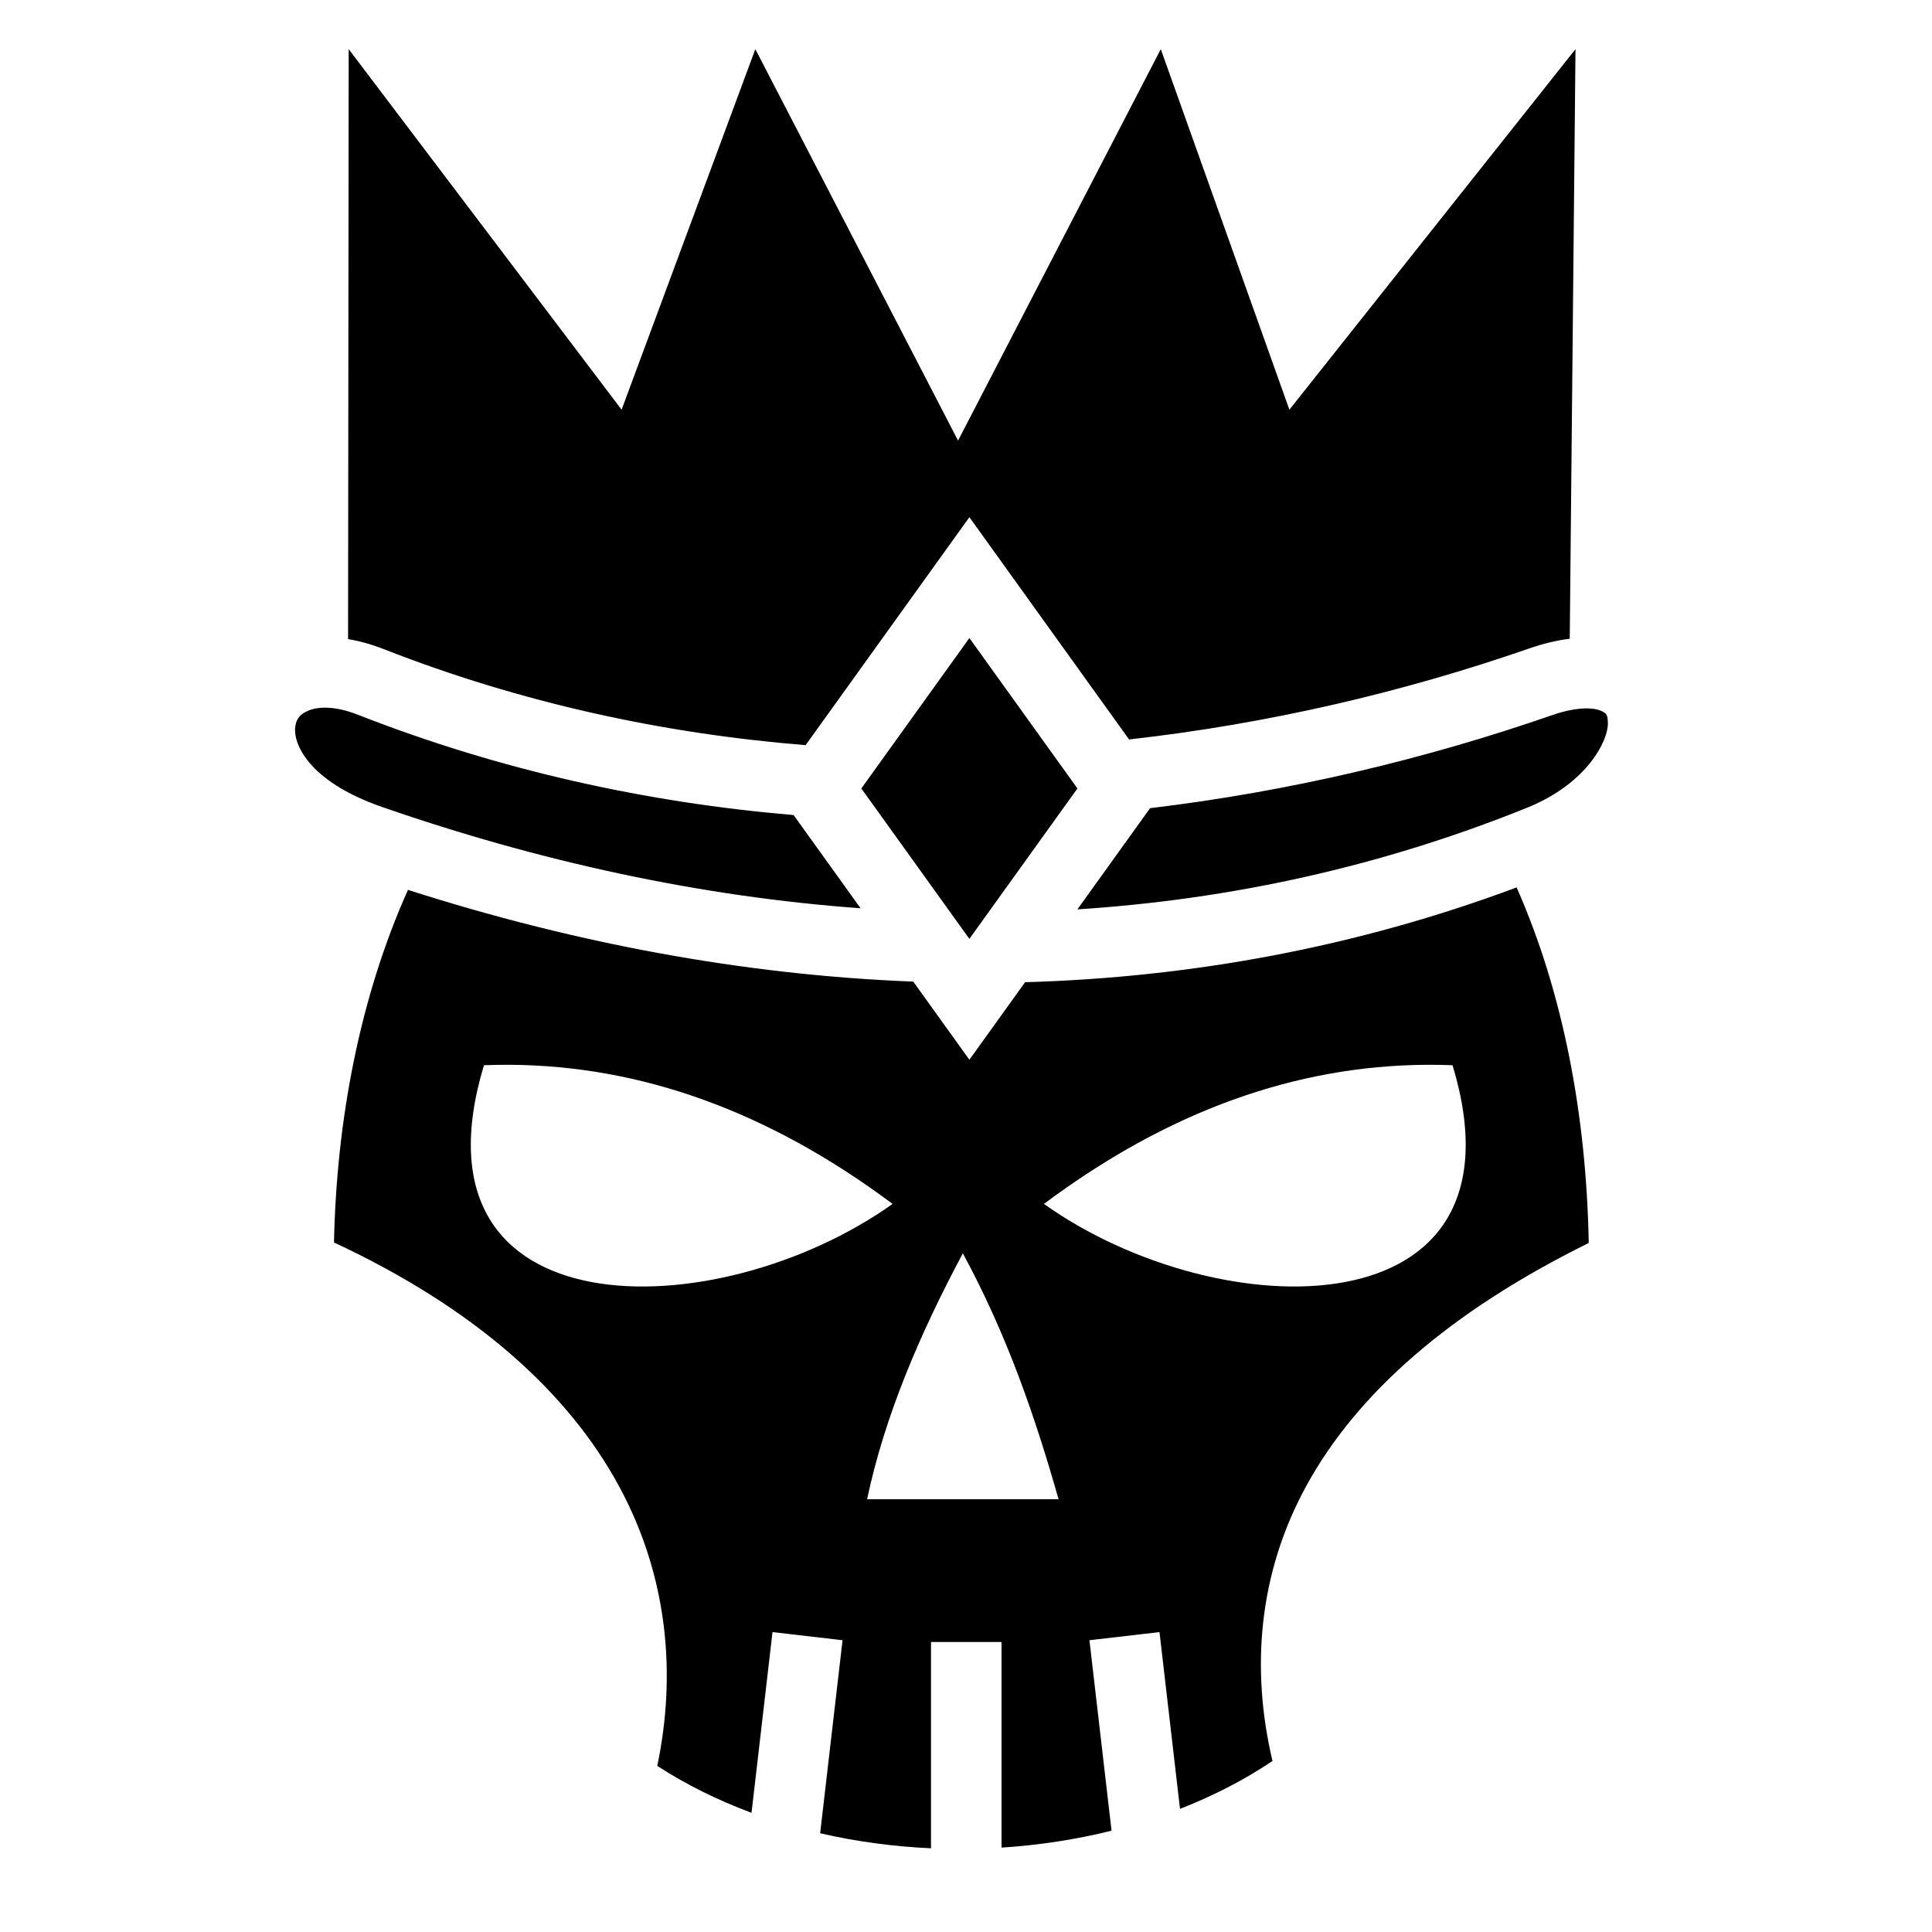
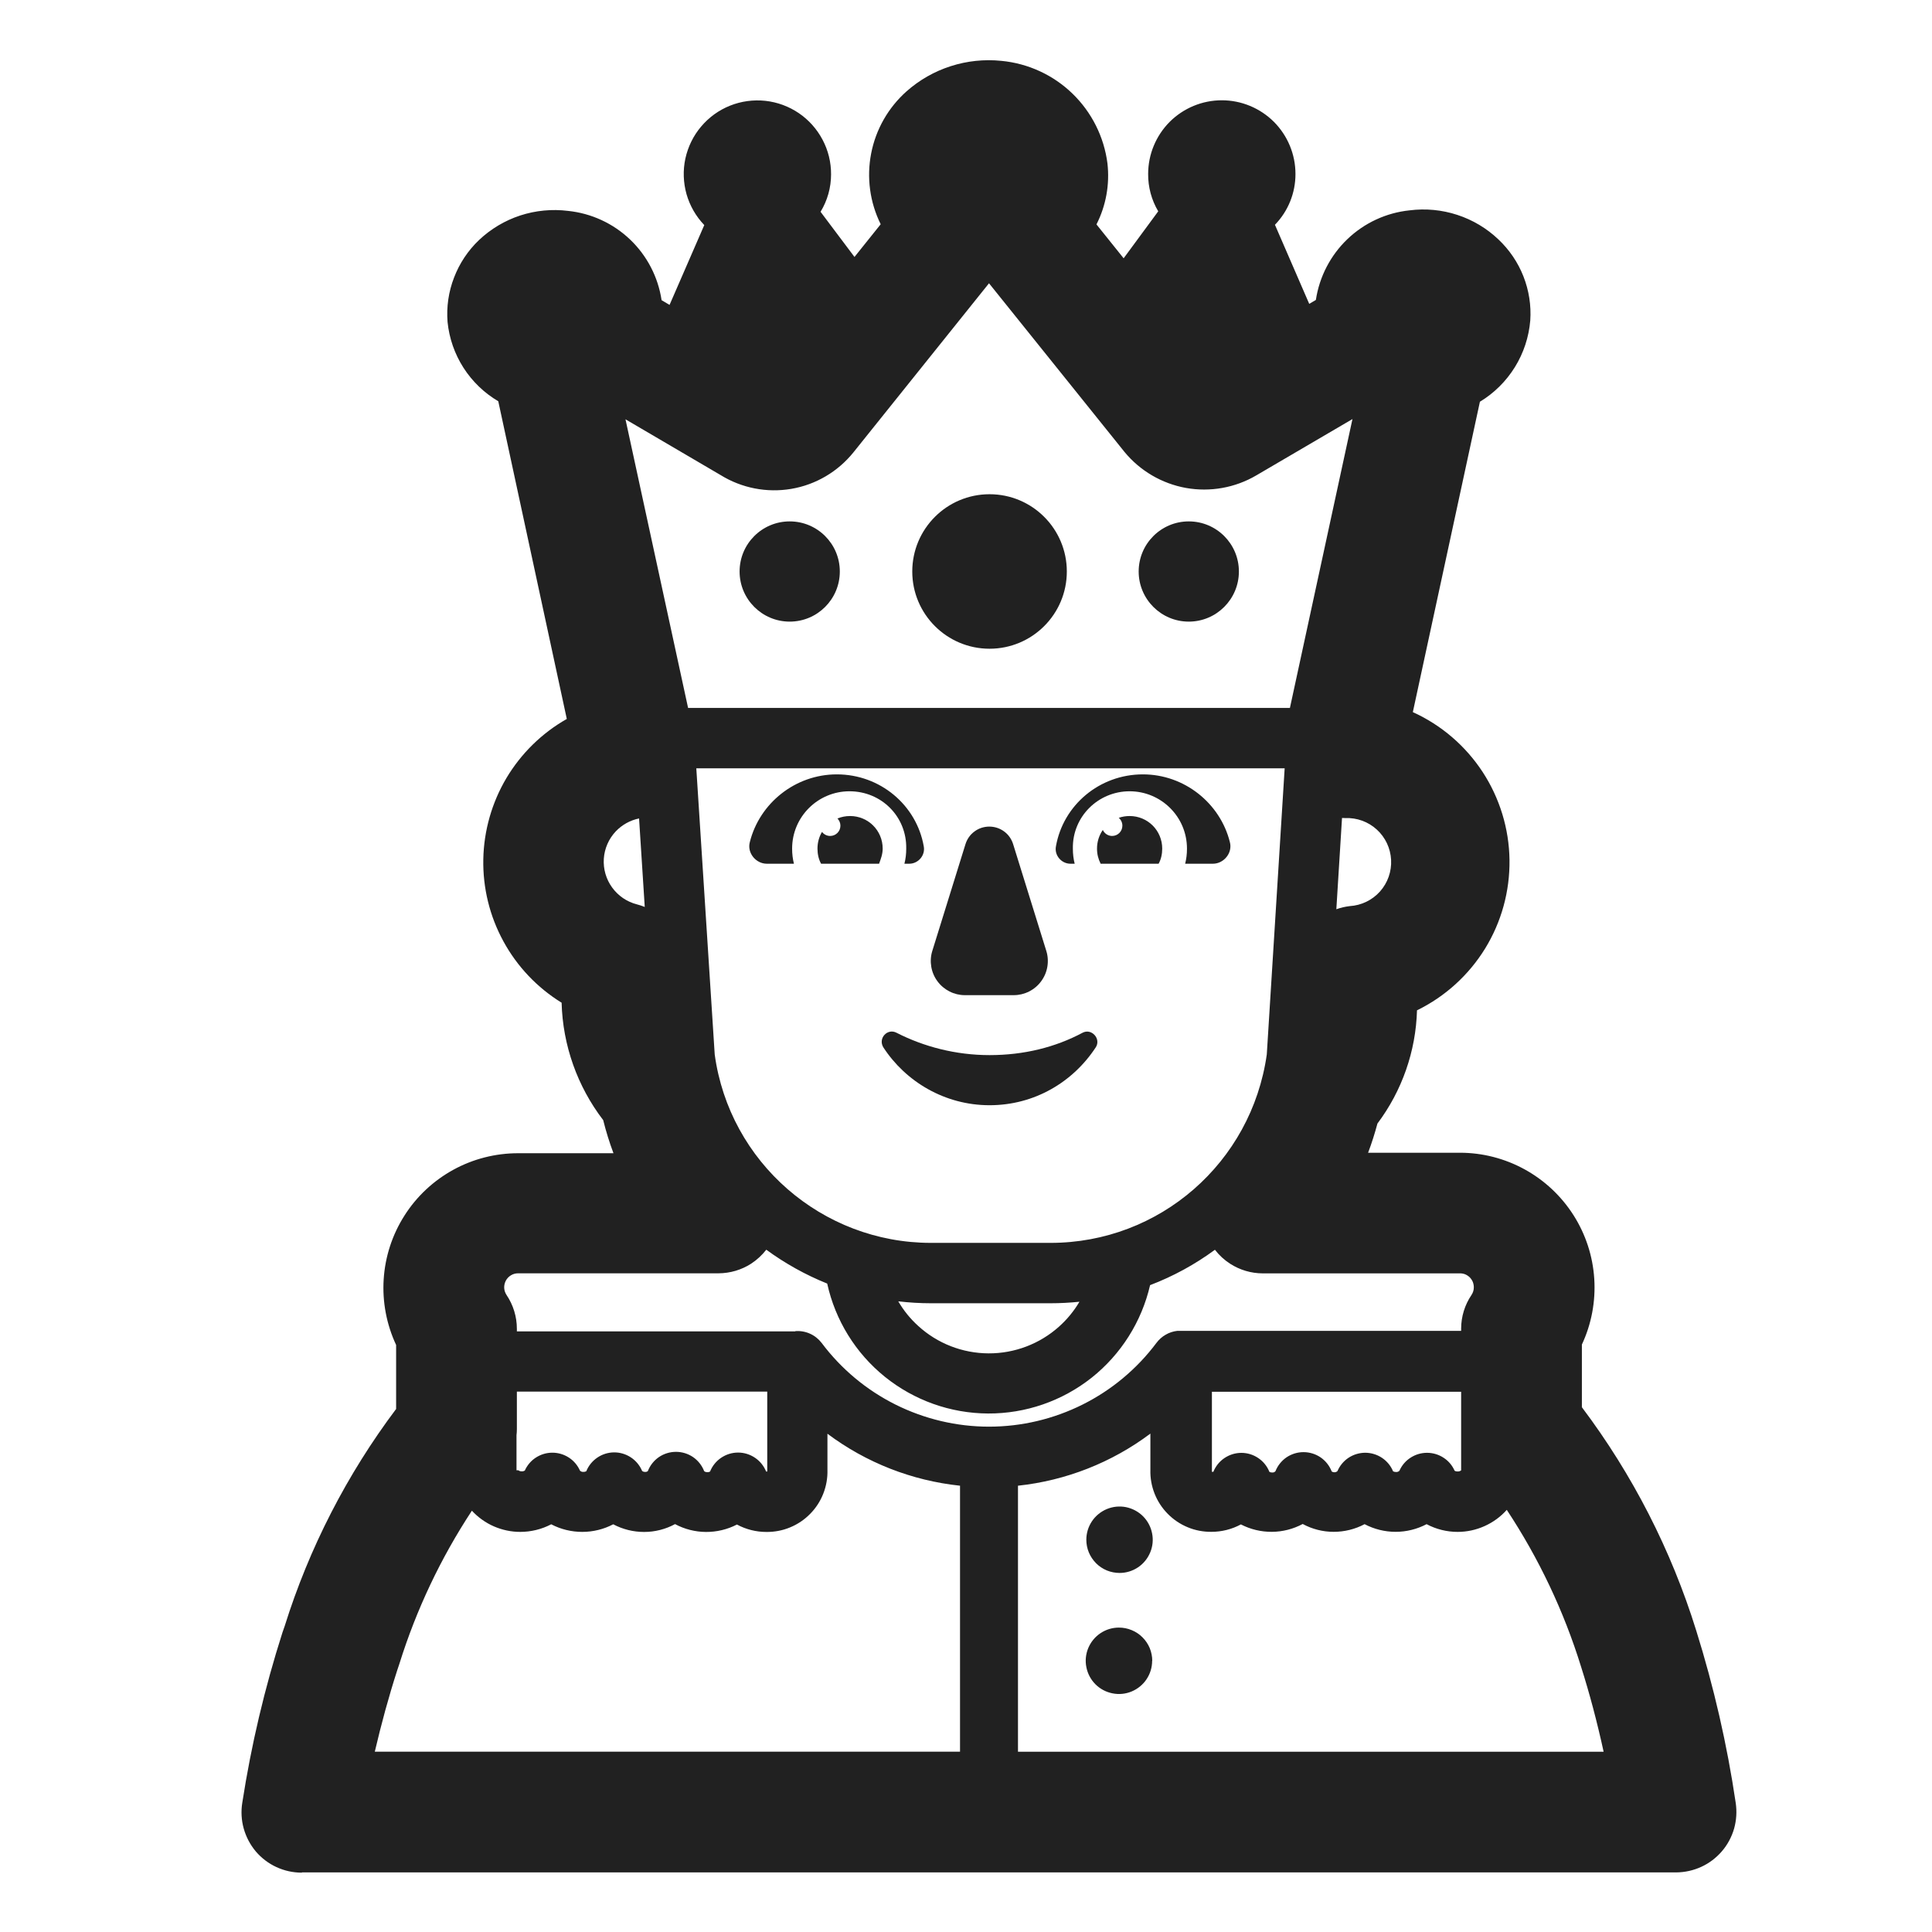
- <svg xmlns="http://www.w3.org/2000/svg" viewBox="0 0 512 512">
-   <path fill="#000" d="M92.406 13.02l-.164 156.353c3.064.507 6.208 1.38 9.39 2.627 36.496 14.306 74.214 22.435 111.864 25.473l43.402-60.416 42.317 58.906c36.808-4.127 72.566-12.502 105.967-24.09 3.754-1.302 7.368-2.18 10.818-2.6l1.523-156.252-75.82 95.552-34.084-95.55-53.724 103.74-53.722-103.74-35.442 95.55-72.32-95.55h-.006zm164.492 156.07l-28.636 39.86 28.634 39.86 28.637-39.86-28.635-39.86zM86.762 187.55c-2.173-.08-3.84.274-5.012.762-2.345.977-3.173 2.19-3.496 4.196-.645 4.01 2.825 14.35 23.03 21.36 41.7 14.468 84.262 23.748 126.778 26.833l-17.75-24.704c-38.773-3.285-77.69-11.775-115.5-26.596-3.197-1.253-5.877-1.77-8.05-1.85zm333.275.19c-2.156.052-5.048.512-8.728 1.79-33.582 11.65-69.487 20.215-106.523 24.646l-19.264 26.818c40.427-2.602 80.433-11.287 119.22-26.96 15.913-6.43 21.46-17.81 21.36-22.362-.052-2.276-.278-2.566-1.753-3.274-.738-.353-2.157-.71-4.313-.658zm-18.117 47.438c-42.5 15.87-86.26 23.856-130.262 25.117l-14.76 20.547-14.878-20.71c-44.985-1.745-89.98-10.23-133.905-24.306-12.78 28.51-18.94 61.14-19.603 93.44 37.52 17.497 62.135 39.817 75.556 64.63C177 417.8 179.282 443.62 174.184 467.98c7.72 5.007 16.126 9.144 24.98 12.432l5.557-47.89 18.563 2.154-5.935 51.156c9.57 2.21 19.443 3.53 29.377 3.982v-54.67h18.69v54.49c9.903-.638 19.705-2.128 29.155-4.484l-5.857-50.474 18.564-2.155 5.436 46.852c8.747-3.422 17.004-7.643 24.506-12.69-5.758-24.413-3.77-49.666 9.01-72.988 13.28-24.234 37.718-46 74.803-64.29-.62-33.526-6.687-66.122-19.113-94.23zm-266.733 47.006c34.602.23 68.407 12.236 101.358 36.867-46.604 33.147-129.794 34.372-108.29-36.755 2.315-.09 4.626-.127 6.933-.11zm242.825 0c2.307-.016 4.617.022 6.93.11 21.506 71.128-61.684 69.903-108.288 36.757 32.95-24.63 66.756-36.637 101.358-36.866zM255.164 332.14c11.77 21.725 19.193 43.452 25.367 65.178h-50.737c4.57-21.726 13.77-43.45 25.37-65.18z" />
+ <svg xmlns="http://www.w3.org/2000/svg" width="32" height="32" viewBox="0 0 32 32" fill="none">
+   <path d="M16.39 10.745C17.097 10.745 17.67 10.172 17.67 9.466C17.67 8.759 17.097 8.186 16.39 8.186C15.683 8.186 15.11 8.759 15.11 9.466C15.11 10.172 15.683 10.745 16.39 10.745Z" fill="#212121" />
+   <path d="M13.91 9.466C13.91 9.924 13.538 10.296 13.08 10.296C12.622 10.296 12.25 9.924 12.25 9.466C12.25 9.007 12.622 8.636 13.08 8.636C13.538 8.636 13.91 9.007 13.91 9.466Z" fill="#212121" />
+   <path d="M19.69 10.296C20.148 10.296 20.52 9.924 20.52 9.466C20.52 9.007 20.148 8.636 19.69 8.636C19.232 8.636 18.86 9.007 18.86 9.466C18.86 9.924 19.232 10.296 19.69 10.296Z" fill="#212121" />
+   <path d="M18.849 25.96C18.758 26.021 18.652 26.053 18.543 26.053H18.545C18.473 26.053 18.401 26.039 18.334 26.012C18.267 25.984 18.206 25.944 18.155 25.893C18.104 25.841 18.063 25.781 18.035 25.714C18.007 25.647 17.993 25.575 17.993 25.503C17.993 25.394 18.025 25.288 18.086 25.197C18.146 25.107 18.232 25.037 18.332 24.995C18.433 24.953 18.544 24.942 18.65 24.963C18.757 24.985 18.855 25.037 18.932 25.114C19.009 25.191 19.061 25.289 19.082 25.396C19.104 25.502 19.093 25.613 19.051 25.713C19.009 25.814 18.939 25.9 18.849 25.96Z" fill="#212121" />
+   <path d="M18.99 27.814C19.051 27.723 19.083 27.617 19.083 27.508H19.085C19.085 27.436 19.07 27.364 19.043 27.297C19.015 27.23 18.974 27.17 18.923 27.119C18.872 27.068 18.811 27.027 18.744 27C18.677 26.972 18.605 26.958 18.533 26.958C18.424 26.958 18.318 26.99 18.227 27.051C18.137 27.111 18.067 27.197 18.025 27.297C17.983 27.398 17.972 27.509 17.994 27.615C18.015 27.722 18.067 27.82 18.144 27.897C18.221 27.974 18.319 28.026 18.426 28.047C18.532 28.069 18.643 28.058 18.744 28.016C18.844 27.974 18.93 27.904 18.99 27.814Z" fill="#212121" />
+   <path d="M15.991 13.983L15.441 15.753C15.415 15.837 15.41 15.927 15.425 16.014C15.44 16.101 15.475 16.183 15.528 16.254C15.58 16.325 15.649 16.382 15.727 16.422C15.806 16.462 15.893 16.483 15.981 16.483H16.791C16.879 16.483 16.966 16.462 17.045 16.422C17.124 16.382 17.192 16.325 17.244 16.254C17.297 16.183 17.332 16.101 17.347 16.014C17.362 15.927 17.357 15.837 17.331 15.753L16.781 13.983C16.755 13.898 16.703 13.824 16.632 13.772C16.561 13.719 16.474 13.691 16.386 13.691C16.297 13.691 16.211 13.719 16.14 13.772C16.069 13.824 16.017 13.898 15.991 13.983Z" fill="#212121" />
+   <path d="M14.85 17.106C15.3 17.336 15.83 17.476 16.39 17.476C16.96 17.476 17.48 17.346 17.93 17.106C18.08 17.026 18.24 17.206 18.15 17.346C17.77 17.926 17.13 18.306 16.39 18.306C15.65 18.306 15 17.916 14.63 17.346C14.54 17.196 14.7 17.026 14.85 17.106Z" fill="#212121" />
+   <path d="M12.42 13.946C12.58 13.306 13.17 12.826 13.86 12.826C14.58 12.826 15.18 13.336 15.3 14.016C15.33 14.166 15.21 14.306 15.06 14.306H14.98C15 14.226 15.01 14.146 15.01 14.056C15.02 13.526 14.6 13.106 14.07 13.106C13.55 13.106 13.12 13.526 13.12 14.056C13.12 14.146 13.13 14.226 13.15 14.306H12.7C12.52 14.306 12.37 14.126 12.42 13.946Z" fill="#212121" />
+   <path d="M20.37 13.946C20.21 13.306 19.62 12.826 18.93 12.826C18.21 12.826 17.61 13.336 17.49 14.016C17.46 14.166 17.58 14.306 17.73 14.306H17.8C17.78 14.226 17.77 14.146 17.77 14.056C17.76 13.526 18.19 13.106 18.71 13.106C19.23 13.106 19.66 13.526 19.66 14.056C19.66 14.146 19.65 14.226 19.63 14.306H20.09C20.27 14.306 20.42 14.126 20.37 13.946Z" fill="#212121" />
+   <path d="M13.75 13.846C13.844 13.846 13.92 13.77 13.92 13.676C13.92 13.63 13.901 13.588 13.871 13.557C13.935 13.53 14.006 13.516 14.08 13.516C14.38 13.516 14.62 13.756 14.62 14.056C14.62 14.146 14.59 14.226 14.56 14.306H13.6C13.56 14.236 13.54 14.146 13.54 14.056C13.54 13.954 13.567 13.86 13.615 13.779C13.646 13.82 13.695 13.846 13.75 13.846Z" fill="#212121" />
+   <path d="M18.42 13.846C18.514 13.846 18.59 13.77 18.59 13.676C18.59 13.624 18.567 13.577 18.53 13.546C18.586 13.526 18.647 13.516 18.71 13.516C19.01 13.516 19.25 13.756 19.25 14.056C19.25 14.146 19.23 14.236 19.19 14.306H18.23C18.19 14.226 18.17 14.146 18.17 14.056C18.17 13.941 18.205 13.834 18.266 13.747C18.293 13.805 18.352 13.846 18.42 13.846Z" fill="#212121" />
+   <path d="M27.761 31.013H5.001L4.999 31.017C4.854 31.017 4.711 30.986 4.579 30.925C4.448 30.865 4.331 30.776 4.237 30.666C4.144 30.555 4.076 30.426 4.037 30.287C3.998 30.148 3.99 30.002 4.013 29.859C4.161 28.902 4.384 27.959 4.679 27.037L4.714 26.937C5.12 25.64 5.745 24.423 6.561 23.337V22.277C6.402 21.937 6.331 21.562 6.355 21.188C6.379 20.813 6.497 20.451 6.699 20.134C6.9 19.817 7.178 19.557 7.507 19.376C7.836 19.195 8.206 19.101 8.581 19.101H10.161C10.094 18.922 10.037 18.739 9.991 18.553C9.562 17.993 9.321 17.313 9.302 16.608C8.898 16.359 8.566 16.009 8.339 15.593C8.111 15.176 7.996 14.708 8.005 14.233C8.014 13.759 8.146 13.295 8.388 12.887C8.631 12.48 8.975 12.142 9.388 11.908L8.253 6.646C8.02 6.509 7.822 6.318 7.676 6.09C7.53 5.862 7.44 5.602 7.413 5.333C7.393 5.082 7.43 4.83 7.521 4.596C7.611 4.361 7.752 4.149 7.935 3.975C8.13 3.791 8.363 3.652 8.617 3.569C8.872 3.486 9.142 3.46 9.408 3.493C9.794 3.533 10.155 3.699 10.436 3.967C10.717 4.235 10.9 4.588 10.958 4.972L11.09 5.05L11.665 3.728C11.527 3.584 11.426 3.408 11.371 3.216C11.317 3.024 11.31 2.821 11.352 2.626C11.395 2.43 11.484 2.248 11.613 2.096C11.742 1.943 11.906 1.824 12.092 1.75C12.277 1.676 12.478 1.649 12.677 1.67C12.876 1.692 13.066 1.762 13.231 1.874C13.396 1.986 13.531 2.138 13.624 2.314C13.718 2.491 13.766 2.688 13.765 2.888C13.765 3.107 13.705 3.321 13.591 3.508L14.153 4.256L14.587 3.714C14.407 3.351 14.352 2.939 14.429 2.542C14.506 2.144 14.712 1.783 15.014 1.514C15.227 1.325 15.476 1.183 15.747 1.096C16.017 1.009 16.303 0.979 16.586 1.008C17.028 1.05 17.444 1.241 17.763 1.55C18.082 1.859 18.287 2.267 18.343 2.708C18.382 3.055 18.319 3.406 18.161 3.717L18.611 4.278L19.184 3.5C19.073 3.313 19.015 3.099 19.017 2.881C19.017 2.557 19.146 2.247 19.374 2.018C19.603 1.79 19.913 1.661 20.237 1.661C20.561 1.661 20.871 1.79 21.1 2.018C21.328 2.247 21.457 2.557 21.457 2.881C21.458 3.195 21.336 3.498 21.117 3.723L21.685 5.033L21.795 4.968C21.853 4.584 22.037 4.229 22.317 3.961C22.598 3.692 22.96 3.524 23.347 3.484C23.613 3.45 23.883 3.476 24.137 3.559C24.392 3.642 24.625 3.781 24.819 3.966C25 4.137 25.142 4.346 25.233 4.578C25.324 4.81 25.363 5.059 25.346 5.308C25.323 5.582 25.236 5.847 25.091 6.081C24.946 6.315 24.747 6.512 24.512 6.654L23.401 11.795C23.873 12.009 24.273 12.353 24.557 12.786C24.84 13.22 24.995 13.725 25.002 14.243C25.009 14.76 24.869 15.27 24.598 15.711C24.326 16.152 23.935 16.507 23.47 16.734C23.451 17.412 23.222 18.067 22.815 18.609C22.771 18.772 22.72 18.934 22.66 19.093H24.181C24.556 19.093 24.925 19.188 25.254 19.369C25.583 19.55 25.861 19.811 26.062 20.127C26.264 20.444 26.382 20.806 26.406 21.181C26.43 21.555 26.36 21.93 26.201 22.27V23.308C27.04 24.423 27.681 25.675 28.095 27.008C28.387 27.941 28.606 28.895 28.749 29.862C28.77 30.004 28.761 30.149 28.722 30.288C28.682 30.426 28.613 30.555 28.519 30.664C28.425 30.773 28.309 30.861 28.178 30.921C28.047 30.981 27.905 31.012 27.761 31.013ZM6.208 29.013H15.901V24.608C15.105 24.524 14.346 24.227 13.705 23.747V24.347C13.709 24.481 13.685 24.615 13.636 24.74C13.587 24.865 13.513 24.979 13.418 25.075C13.324 25.171 13.211 25.247 13.087 25.298C12.963 25.35 12.829 25.375 12.695 25.374C12.524 25.374 12.356 25.332 12.206 25.251C12.047 25.333 11.871 25.375 11.693 25.374C11.514 25.373 11.338 25.328 11.181 25.244C11.024 25.329 10.848 25.374 10.669 25.374C10.491 25.374 10.315 25.331 10.157 25.247C9.999 25.33 9.822 25.373 9.644 25.373C9.465 25.373 9.288 25.33 9.13 25.247C8.971 25.33 8.795 25.373 8.616 25.373C8.466 25.373 8.317 25.341 8.179 25.281C8.042 25.221 7.918 25.132 7.816 25.022C7.3 25.806 6.896 26.659 6.616 27.555L6.579 27.666C6.439 28.099 6.315 28.555 6.208 29.013ZM8.555 23.771V24.352H8.585C8.601 24.365 8.622 24.371 8.643 24.37C8.66 24.371 8.677 24.366 8.692 24.358C8.731 24.27 8.795 24.194 8.876 24.142C8.958 24.089 9.052 24.061 9.149 24.061C9.246 24.061 9.34 24.089 9.422 24.142C9.503 24.194 9.567 24.27 9.606 24.358C9.613 24.366 9.623 24.372 9.633 24.375C9.643 24.379 9.653 24.38 9.664 24.379C9.68 24.38 9.697 24.376 9.711 24.368C9.748 24.276 9.812 24.198 9.893 24.143C9.975 24.087 10.071 24.057 10.17 24.056C10.268 24.055 10.365 24.084 10.448 24.138C10.53 24.192 10.595 24.269 10.634 24.36C10.635 24.362 10.648 24.38 10.688 24.38C10.7 24.38 10.713 24.377 10.723 24.371L10.731 24.364C10.768 24.27 10.832 24.19 10.915 24.133C10.998 24.077 11.096 24.047 11.197 24.047C11.297 24.047 11.395 24.077 11.478 24.133C11.561 24.19 11.625 24.27 11.662 24.364C11.663 24.366 11.676 24.384 11.717 24.384C11.732 24.385 11.748 24.381 11.761 24.373C11.798 24.28 11.862 24.201 11.945 24.145C12.028 24.089 12.125 24.059 12.225 24.059C12.325 24.059 12.422 24.089 12.505 24.145C12.588 24.201 12.652 24.28 12.689 24.373H12.708V23.049H8.561V23.671C8.561 23.704 8.559 23.738 8.555 23.771ZM8.561 22.052H13.173V22.048C13.256 22.041 13.34 22.056 13.416 22.09C13.492 22.124 13.558 22.177 13.609 22.243C13.932 22.674 14.35 23.023 14.832 23.264C15.313 23.504 15.844 23.63 16.381 23.63C16.92 23.63 17.45 23.504 17.931 23.264C18.413 23.023 18.831 22.674 19.154 22.243C19.195 22.188 19.247 22.141 19.307 22.107C19.366 22.072 19.433 22.051 19.501 22.043H24.201V22.008C24.201 21.808 24.261 21.613 24.373 21.448C24.398 21.41 24.412 21.366 24.411 21.321C24.411 21.291 24.405 21.26 24.394 21.232C24.382 21.204 24.365 21.179 24.344 21.157C24.322 21.136 24.297 21.119 24.269 21.107C24.241 21.096 24.211 21.09 24.181 21.091H20.916C20.724 21.091 20.535 21.035 20.374 20.931C20.278 20.869 20.193 20.791 20.123 20.7C19.793 20.943 19.432 21.14 19.049 21.286C18.909 21.892 18.567 22.433 18.08 22.82C17.592 23.206 16.987 23.415 16.365 23.412C15.742 23.409 15.14 23.194 14.655 22.803C14.171 22.412 13.835 21.868 13.701 21.26C13.343 21.116 13.004 20.927 12.692 20.699C12.622 20.789 12.538 20.867 12.442 20.93C12.281 21.034 12.093 21.089 11.901 21.09H8.581C8.539 21.09 8.498 21.101 8.463 21.123C8.427 21.144 8.398 21.175 8.378 21.212C8.359 21.249 8.349 21.29 8.351 21.332C8.353 21.374 8.367 21.414 8.39 21.449C8.501 21.614 8.561 21.809 8.561 22.008V22.052ZM20.073 23.052H20.054L20.073 23.046V23.052ZM20.073 23.052V24.378H20.097C20.134 24.285 20.198 24.206 20.281 24.15C20.364 24.094 20.461 24.064 20.561 24.064C20.661 24.064 20.758 24.094 20.841 24.15C20.924 24.206 20.988 24.285 21.025 24.378C21.038 24.386 21.054 24.39 21.069 24.389C21.079 24.39 21.09 24.389 21.099 24.386C21.109 24.382 21.118 24.376 21.125 24.369C21.162 24.275 21.226 24.195 21.309 24.138C21.392 24.082 21.49 24.052 21.59 24.052C21.691 24.052 21.789 24.082 21.872 24.138C21.955 24.195 22.019 24.275 22.056 24.369L22.064 24.376C22.074 24.382 22.086 24.386 22.098 24.385C22.108 24.386 22.118 24.385 22.128 24.381C22.137 24.378 22.146 24.372 22.153 24.365C22.192 24.275 22.256 24.198 22.338 24.144C22.421 24.09 22.517 24.062 22.615 24.062C22.713 24.063 22.809 24.092 22.891 24.147C22.973 24.202 23.036 24.279 23.074 24.37C23.089 24.377 23.105 24.381 23.121 24.381C23.132 24.382 23.142 24.381 23.152 24.377C23.163 24.374 23.172 24.368 23.179 24.36C23.218 24.271 23.282 24.196 23.363 24.144C23.445 24.091 23.539 24.063 23.636 24.063C23.733 24.063 23.828 24.091 23.909 24.144C23.99 24.196 24.054 24.271 24.093 24.36C24.108 24.369 24.126 24.373 24.143 24.372C24.164 24.373 24.184 24.367 24.201 24.354V23.052H20.073ZM10.679 15.022L10.585 13.556C10.438 13.586 10.303 13.661 10.199 13.77C10.082 13.894 10.012 14.055 10.001 14.224C9.99 14.394 10.039 14.563 10.139 14.7C10.239 14.838 10.384 14.937 10.549 14.979C10.593 14.99 10.637 15.005 10.679 15.022ZM14.878 21.554C14.966 21.705 15.077 21.843 15.209 21.962C15.527 22.253 15.942 22.414 16.373 22.416C16.804 22.418 17.22 22.26 17.541 21.973C17.675 21.853 17.789 21.714 17.879 21.561C17.721 21.577 17.562 21.586 17.4 21.586H15.42C15.237 21.586 15.056 21.575 14.878 21.554ZM10.36 6.945L11.397 11.726H21.365L22.401 6.941L20.808 7.874C20.457 8.08 20.044 8.153 19.644 8.082C19.244 8.01 18.882 7.798 18.624 7.484L16.381 4.692L14.136 7.492C13.878 7.812 13.513 8.028 13.107 8.097C12.702 8.166 12.286 8.085 11.936 7.869L10.36 6.945ZM22.228 13.548L22.134 15.06C22.206 15.034 22.28 15.017 22.357 15.008C22.549 14.996 22.729 14.909 22.857 14.766C22.985 14.622 23.051 14.434 23.041 14.242C23.031 14.05 22.946 13.869 22.804 13.74C22.662 13.61 22.474 13.542 22.282 13.55C22.264 13.55 22.246 13.549 22.228 13.548ZM24.589 25.277C24.449 25.34 24.297 25.373 24.143 25.373C23.964 25.373 23.787 25.329 23.629 25.245C23.471 25.328 23.294 25.372 23.116 25.372C22.937 25.372 22.76 25.328 22.602 25.245C22.444 25.329 22.268 25.372 22.089 25.372C21.91 25.372 21.734 25.327 21.577 25.242C21.42 25.326 21.244 25.371 21.066 25.372C20.887 25.373 20.712 25.331 20.553 25.249C20.403 25.33 20.235 25.372 20.064 25.372C19.93 25.373 19.796 25.348 19.672 25.296C19.548 25.245 19.435 25.169 19.341 25.073C19.246 24.977 19.172 24.863 19.123 24.738C19.074 24.613 19.05 24.479 19.054 24.345V23.745C18.414 24.225 17.656 24.523 16.861 24.608V29.014H26.561C26.454 28.523 26.329 28.052 26.188 27.608C25.903 26.687 25.488 25.812 24.957 25.008C24.855 25.123 24.729 25.214 24.589 25.277ZM11.838 17.466C12.082 19.249 13.615 20.586 15.42 20.586H17.4C19.203 20.586 20.728 19.26 20.982 17.465L21.278 12.726H11.533L11.838 17.466Z" fill="#212121" />
</svg>
